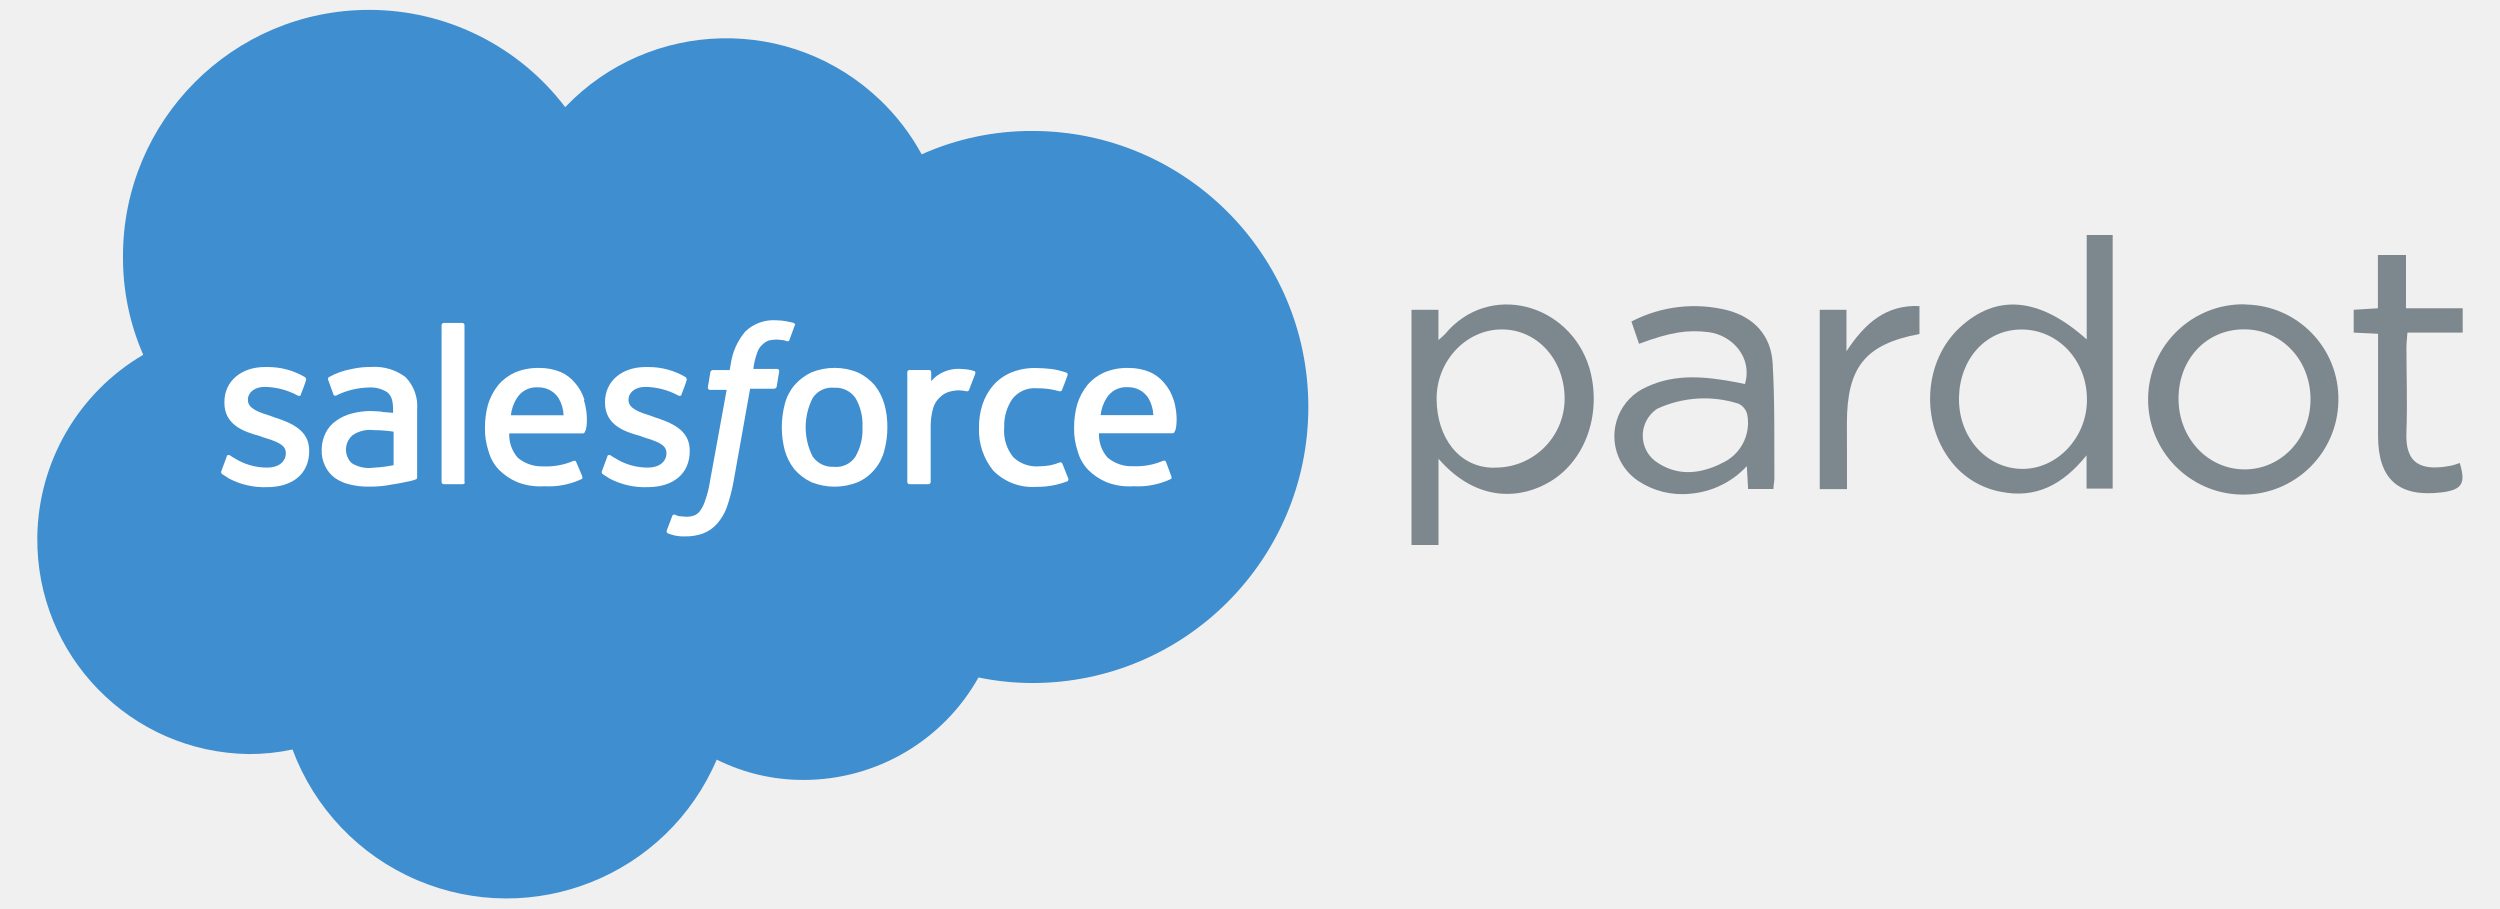
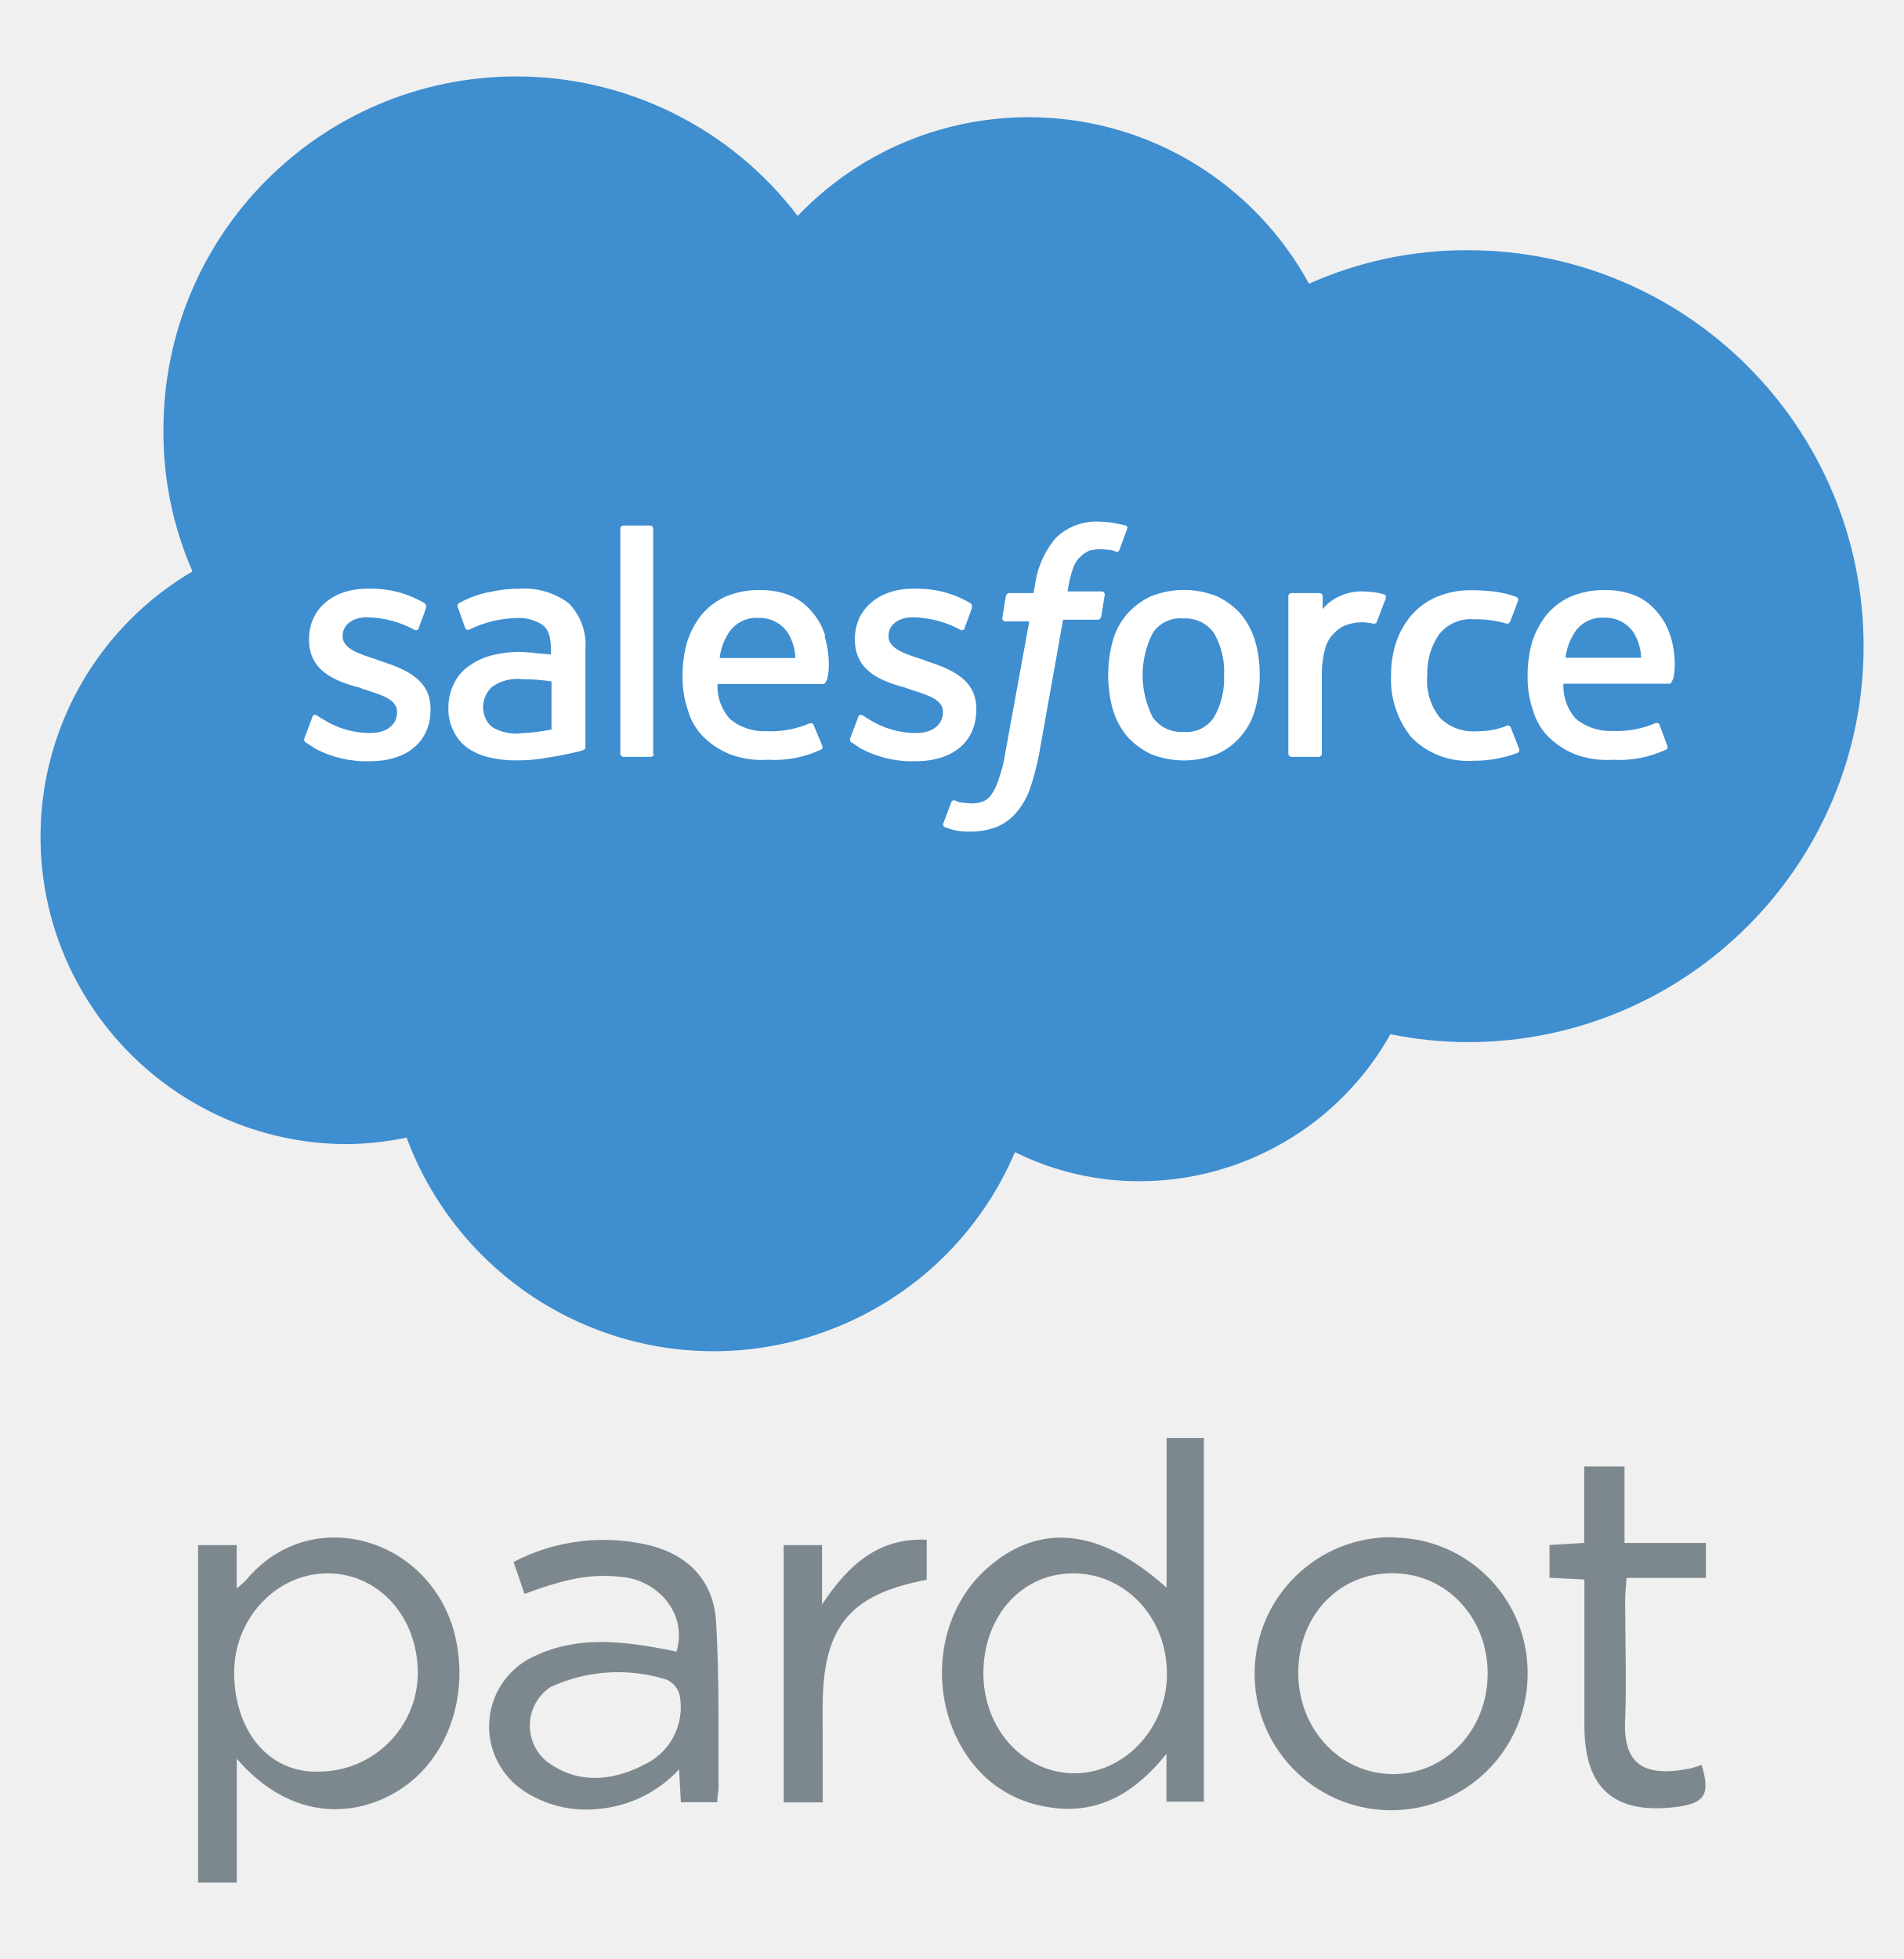
- <svg xmlns="http://www.w3.org/2000/svg" version="1.1" id="Layer_1" x="0px" y="0px" width="1500px" height="545px" viewBox="0 0 1500 545" enable-background="new 0 0 1500 545" xml:space="preserve">
+ <svg xmlns="http://www.w3.org/2000/svg" version="1.1" id="Layer_1" x="0px" y="0px" viewBox="0 0 2398.7 2467.8" style="enable-background:new 0 0 2398.7 2467.8;" xml:space="preserve">
+   <style type="text/css">
+ 	.st0{fill:#3E8ED0;}
+ 	.st1{fill:#FFFFFF;}
+ 	.st2{fill:#7D888E;}
+ </style>
  <g>
-     <path fill="#3e8ed0" d="M339.119,64.282c50.969-53.354,135.537-55.288,188.892-4.321c9.97,9.525,18.403,20.535,25.006,32.641   c20.876-9.332,43.499-14.113,66.366-14.022c91.469,0,165.618,74.15,165.618,165.619c0,91.468-74.148,165.618-165.618,165.618   c-10.849-0.021-21.669-1.14-32.291-3.335c-21.255,37.896-61.286,61.396-104.735,61.479c-18.16,0.079-36.087-4.094-52.342-12.196   c-29.69,69.612-110.189,101.974-179.799,72.287c-34.603-14.762-61.614-43.095-74.704-78.358c-8.603,1.841-17.374,2.762-26.172,2.74   c-71.03-0.919-127.868-59.239-126.95-130.27c0.579-45.048,24.688-86.512,63.553-109.298c-8.132-18.588-12.273-38.677-12.15-58.966   C73.653,72.316,139.675,6.07,221.255,5.932c46.179-0.078,89.734,21.443,117.729,58.168" />
-     <path fill="#FFFFFF" d="M132.851,282.563c-0.324,0.611-0.192,1.362,0.321,1.826c1.506,0.913,2.74,1.827,4.247,2.74   c7.029,3.688,14.904,5.469,22.837,5.164c15.53,0,25.258-8.222,25.258-21.607v-0.319c0-12.469-10.962-16.762-21.328-20.097   l-1.143-0.457c-7.629-2.419-14.295-4.567-14.295-9.728v-0.319c0-4.248,3.972-7.628,10.045-7.628   c6.915,0.09,13.703,1.863,19.78,5.161c0.632,0.449,1.506,0.306,1.962-0.319v-0.319c0.321-0.914,3.062-7.903,3.062-8.542   c0.185-0.673-0.046-1.394-0.596-1.827c-6.812-4.039-14.596-6.139-22.517-6.076h-1.507c-14.298,0-24.347,8.541-24.347,21.011v0.319   c0,13.109,10.962,17.357,21.332,20.099l1.506,0.592c7.629,2.421,14.024,4.248,14.024,9.455v0.321c0,4.888-4.25,8.543-10.962,8.543   c-7.123,0.065-14.107-1.954-20.098-5.803c-1.234-0.595-1.827-1.234-2.419-1.508c-0.632-0.45-1.509-0.306-1.966,0.319v0.319   L132.851,282.563z" />
-     <path fill="#FFFFFF" d="M361.183,282.563c-0.327,0.611-0.195,1.362,0.318,1.826c1.511,0.913,2.74,1.827,4.25,2.74   c7.03,3.688,14.904,5.469,22.834,5.164c15.53,0,25.261-8.222,25.261-21.607v-0.319c0-12.469-10.962-16.762-21.332-20.097   l-1.097-0.457c-7.628-2.419-14.295-4.567-14.295-9.728v-0.319c0-4.248,3.971-7.628,10.049-7.628   c6.911,0.09,13.699,1.863,19.776,5.161c0.633,0.449,1.506,0.306,1.962-0.319v-0.319c0.321-0.914,3.063-7.903,3.063-8.542   c0.185-0.673-0.046-1.394-0.595-1.827c-6.813-4.037-14.598-6.137-22.518-6.076h-1.506c-14.299,0-24.343,8.541-24.343,21.011v0.319   c0,13.109,10.958,17.357,21.328,20.099l1.506,0.592c7.629,2.421,14.023,4.248,14.023,9.455v0.321c0,4.888-4.246,8.543-10.962,8.543   c-7.119,0.065-14.106-1.954-20.097-5.803c-1.231-0.595-1.827-1.234-2.419-1.508c-0.633-0.45-1.511-0.306-1.967,0.319v0.319   L361.183,282.563z" />
-     <path fill="#FFFFFF" d="M530.59,242.37c-1.185-4.1-3.155-7.931-5.8-11.281c-2.8-3.197-6.219-5.792-10.048-7.628   c-8.977-3.643-19.023-3.643-27.999,0c-3.833,1.835-7.252,4.431-10.048,7.628c-2.761,3.274-4.743,7.131-5.803,11.281   c-2.422,9.175-2.422,18.824,0,27.998c1.185,4.102,3.155,7.931,5.803,11.282c2.796,3.197,6.216,5.792,10.048,7.628   c8.976,3.645,19.021,3.645,27.999,0c3.895-1.724,7.338-4.338,10.048-7.628c2.761-3.271,4.743-7.129,5.8-11.282   c1.243-4.568,1.859-9.287,1.827-14.021c0.055-4.737-0.56-9.458-1.827-14.023 M517.482,256.346   c0.312,6.177-1.164,12.314-4.246,17.677c-2.808,4.243-7.732,6.58-12.791,6.077c-5.026,0.317-9.862-1.98-12.789-6.077   c-5.683-11.083-5.683-24.225,0-35.308c2.803-4.241,7.728-6.58,12.789-6.076c5.025-0.321,9.861,1.976,12.791,6.076   c3.121,5.348,4.597,11.495,4.246,17.677" />
-     <path fill="#FFFFFF" d="M637.469,278.315c-0.155-0.652-0.804-1.055-1.459-0.913l0,0c-1.966,0.788-4.001,1.399-6.073,1.826   c-2.315,0.361-4.65,0.561-6.991,0.593c-5.522,0.318-10.929-1.667-14.935-5.479c-4.104-5.036-6.07-11.48-5.48-17.95   c-0.233-6.055,1.479-12.026,4.885-17.038c3.482-4.462,8.977-6.867,14.617-6.396c4.632-0.074,9.25,0.542,13.702,1.829   c0.663,0.122,1.31-0.271,1.509-0.915c1.231-3.06,2.145-5.48,3.334-8.813c0.178-0.643-0.187-1.312-0.825-1.509l0,0   c-2.86-0.997-5.812-1.718-8.813-2.146c-3.228-0.381-6.479-0.579-9.728-0.594c-5.008-0.089-9.983,0.845-14.617,2.74   c-4.068,1.724-7.706,4.328-10.641,7.628c-2.837,3.316-5.009,7.146-6.396,11.281c-1.502,4.521-2.227,9.262-2.147,14.023   c-0.421,9.386,2.618,18.603,8.543,25.9c6.795,6.871,16.257,10.427,25.897,9.725c6.35,0.076,12.66-1.057,18.591-3.334   c0.492-0.326,0.728-0.93,0.592-1.506L637.469,278.315z" />
-     <path fill="#FFFFFF" d="M704.157,239.949c-1.152-3.838-3.131-7.377-5.803-10.368c-2.313-2.764-5.237-4.953-8.54-6.395   c-4.061-1.646-8.407-2.47-12.789-2.421c-5.011-0.119-9.99,0.815-14.617,2.74c-3.879,1.757-7.314,4.364-10.049,7.628   c-2.731,3.437-4.792,7.356-6.074,11.556c-1.248,4.568-1.862,9.286-1.827,14.023c-0.103,4.762,0.623,9.507,2.145,14.023   c1.146,4.242,3.343,8.121,6.396,11.282c3.15,3.115,6.874,5.597,10.962,7.309c5.134,1.977,10.638,2.803,16.126,2.419   c7.653,0.457,15.294-1.002,22.242-4.247c0.592-0.321,0.915-0.593,0.318-2.147l-3.058-8.222c-0.133-0.536-0.679-0.867-1.218-0.734   c-0.003,0-0.01,0.003-0.017,0.006h-0.318c-5.759,2.479-12.008,3.617-18.271,3.333c-5.534,0.229-10.959-1.612-15.209-5.16   c-3.555-4.018-5.404-9.259-5.162-14.619h44.166c0.657,0.027,1.208-0.485,1.235-1.14c0,0,0,0,0-0.001l0,0   c0.914-0.319,2.419-9.134-0.592-18.863 M660.354,249.084c0.411-3.691,1.661-7.237,3.653-10.368   c2.672-4.256,7.455-6.71,12.468-6.395c4.992-0.2,9.722,2.227,12.472,6.395c1.87,3.145,2.922,6.709,3.058,10.368H660.354z" />
-     <path fill="#FFFFFF" d="M350.677,239.949c-1.151-3.838-3.134-7.377-5.802-10.368c-2.314-2.764-5.236-4.953-8.54-6.395   c-4.061-1.646-8.411-2.47-12.79-2.421c-5.011-0.118-9.989,0.816-14.616,2.74c-3.879,1.757-7.314,4.364-10.049,7.628   c-2.73,3.437-4.793,7.358-6.074,11.556c-1.248,4.57-1.86,9.286-1.827,14.023c-0.103,4.762,0.622,9.507,2.145,14.023   c1.142,4.242,3.339,8.124,6.395,11.282c3.151,3.115,6.875,5.597,10.962,7.309c5.134,1.977,10.638,2.803,16.123,2.419   c7.652,0.457,15.298-1.002,22.246-4.247c0.593-0.321,0.914-0.593,0.318-2.147l-3.426-8.13c-0.132-0.538-0.675-0.866-1.215-0.733   c-0.007,0-0.014,0-0.017,0.003h-0.321c-5.759,2.479-12.005,3.62-18.271,3.332c-5.535,0.233-10.956-1.607-15.209-5.159   c-3.554-4.017-5.405-9.258-5.16-14.616h44.167c0.655,0.025,1.208-0.485,1.231-1.14c0-0.001,0-0.001,0-0.001l0,0   c0.913-0.321,2.422-9.135-0.593-18.864 M306.507,249.175c0.414-3.689,1.662-7.235,3.654-10.368   c2.671-4.256,7.457-6.711,12.472-6.395c4.988-0.2,9.718,2.227,12.469,6.395c1.873,3.145,2.926,6.711,3.062,10.368H306.507z" />
-     <path fill="#FFFFFF" d="M228.907,246.938c-1.828,0-3.976-0.321-6.988-0.321c-3.703,0.052-7.384,0.56-10.962,1.507   c-3.276,0.855-6.372,2.294-9.135,4.248c-2.741,1.83-4.948,4.35-6.395,7.308c-1.585,3.113-2.417,6.557-2.422,10.049   c-0.152,3.478,0.589,6.936,2.147,10.05c1.314,2.779,3.311,5.184,5.803,6.986c2.747,1.921,5.855,3.271,9.132,3.973   c3.783,0.909,7.669,1.324,11.558,1.234c4.492,0.056,8.976-0.357,13.382-1.234c4.247-0.592,9.728-1.828,11.284-2.146   c1.042-0.221,2.065-0.525,3.058-0.913c0.652-0.158,1.056-0.808,0.914-1.463V245.75c0.615-7.207-1.937-14.328-6.987-19.503   c-5.866-4.389-13.107-6.544-20.419-6.076c-3.992-0.042-7.978,0.372-11.875,1.234c-4.81,0.845-9.443,2.495-13.7,4.888   c-0.566,0.433-0.705,1.225-0.321,1.827l3.062,8.542c0.132,0.537,0.674,0.867,1.214,0.734c0.007-0.001,0.011-0.003,0.017-0.004   h0.321c0.229-0.03,0.44-0.145,0.593-0.319c5.951-2.858,12.445-4.416,19.048-4.568c3.85-0.267,7.689,0.692,10.959,2.742   c2.423,1.827,3.654,4.567,3.654,10.643v1.827l-6.987-0.594 M211.504,278.18c-1-0.724-1.824-1.661-2.42-2.74   c-2.73-4.73-1.714-10.731,2.42-14.298c3.75-2.543,8.298-3.633,12.789-3.06c3.976,0.012,7.944,0.318,11.876,0.914v20.097   c-3.916,0.802-7.884,1.305-11.876,1.508C219.881,281.265,215.369,280.411,211.504,278.18" />
-     <path fill="#FFFFFF" d="M585.127,224.099c0.264-0.542,0.039-1.194-0.503-1.461l0,0c-2.367-0.745-4.827-1.16-7.309-1.232   c-3.854-0.391-7.746,0.239-11.28,1.827c-2.84,1.216-5.346,3.095-7.308,5.482v-5.482c-0.043-0.661-0.573-1.189-1.236-1.234h-11.875   c-0.661,0.045-1.188,0.573-1.231,1.234v66.045c0.043,0.663,0.57,1.189,1.231,1.236h11.559c0.661-0.047,1.188-0.573,1.231-1.236   v-32.885c-0.07-3.906,0.44-7.799,1.509-11.556c0.701-2.461,2.079-4.676,3.971-6.395c1.513-1.561,3.4-2.708,5.482-3.334   c1.886-0.557,3.835-0.863,5.803-0.912c1.645,0.02,3.283,0.219,4.885,0.593c0.742,0.081,1.413-0.448,1.509-1.188l0,0   c0.913-2.146,3.06-8.221,3.655-9.455" />
-     <path fill="#FFFFFF" d="M476.1,193.68l-4.248-0.914c-2.003-0.379-4.034-0.578-6.073-0.594c-6.868-0.491-13.625,1.948-18.591,6.715   c-4.827,5.701-7.892,12.684-8.814,20.097l-0.592,3.06h-10.049c-0.725,0.024-1.345,0.528-1.51,1.233l-1.506,9.135   c-0.112,0.704,0.351,1.368,1.049,1.507h10.231l-10.049,55.083c-0.546,3.737-1.465,7.408-2.74,10.964   c-0.649,2.289-1.682,4.455-3.058,6.394c-0.951,1.43-2.348,2.509-3.976,3.06c-1.668,0.516-3.419,0.715-5.159,0.596   c-0.914,0-2.421-0.318-3.655-0.318c-0.851-0.172-1.667-0.483-2.419-0.913c-0.579-0.186-1.212,0.06-1.509,0.592   c-0.318,0.914-3.058,8.223-3.334,8.814c-0.333,0.669-0.068,1.482,0.593,1.827c1.298,0.5,2.625,0.91,3.976,1.234   c2.096,0.473,4.246,0.672,6.395,0.593c3.733,0.069,7.451-0.55,10.962-1.827c3.164-1.252,5.98-3.237,8.222-5.8   c2.518-2.852,4.488-6.156,5.798-9.73c1.695-4.871,3.025-9.864,3.976-14.934l10.049-56.319h14.431   c0.725-0.022,1.344-0.527,1.51-1.233l1.506-9.135c0.112-0.703-0.351-1.369-1.049-1.507h-14.481   c0.417-3.433,1.229-6.803,2.422-10.049c0.609-1.761,1.663-3.333,3.06-4.568c1.069-1.01,2.306-1.83,3.654-2.419   c1.605-0.367,3.243-0.567,4.889-0.594c1.231,0,2.74,0.319,3.653,0.319c0.745,0.064,1.473,0.266,2.145,0.594   c1.509,0.319,1.509,0,1.827-0.594l3.337-9.135c0.318-0.594-0.596-0.913-0.914-1.232" />
-     <path fill="#FFFFFF" d="M278.965,289.277c-0.042,0.663-0.569,1.189-1.231,1.236h-11.557c-0.663-0.047-1.189-0.573-1.231-1.236   v-94.273c0.042-0.661,0.569-1.188,1.231-1.233h11.283c0.662,0.045,1.188,0.572,1.231,1.233v94.363L278.965,289.277z" />
-     <path fill="#7D888E" d="M866.897,200.577c-1.218,1.208-2.499,2.349-3.836,3.425v-18.133h-16.169v141.139h16.215v-51.753   c23.338,26.859,50.24,24.162,67.644,13.291c21.329-13.199,30.466-41.654,22.839-67.918   C941.762,181.942,893.297,168.65,866.897,200.577z M896.542,280.646c-21.33,0-34.394-18.271-34.576-41.108   c-0.185-22.837,17.539-41.704,38.778-41.886c21.236-0.181,38.044,17.768,38.044,41.793c-0.198,22.905-18.929,41.31-41.833,41.112   h-0.003h-0.457L896.542,280.646z" />
-     <path fill="#7D888E" d="M1443.592,152.984v31.973h34.029v14.616h-33.162c-0.229,3.516-0.593,6.074-0.593,9.135   c0,16.809,0.639,33.662,0,50.242c-1.006,19.779,9.136,23.981,27.403,20.326c1.549-0.423,3.074-0.927,4.568-1.506   c3.792,12.377,1.416,16.123-10.918,17.675c-25.713,3.058-38.047-7.812-38.09-33.798v-61.389l-14.615-0.685v-13.704l14.522-0.912   v-31.973H1443.592z" />
-     <path fill="#7D888E" d="M1108.199,293.479h-16.352v-107.61h16.033v24.848c11.28-17.036,23.794-27.907,43.802-27.085v16.763   c-32.43,6.076-43.527,19.823-43.527,53.44C1108.199,266.668,1108.199,279.732,1108.199,293.479z" />
-     <path fill="#7D888E" d="M1252.029,141.063v62.575c-28.499-25.533-54.263-27.406-76.095-7.173   c-21.831,20.236-23.752,56.64-5.295,80.345c7.384,9.563,18.035,16.066,29.915,18.271c20.689,4.158,36.905-3.928,51.385-21.879   v19.96h15.666V141.016h-15.576V141.063z M1212.794,281.332c-21.329-0.503-37.862-19.367-37.405-42.8   c0.457-23.431,16.397-41.106,38.047-40.832c21.651,0.273,39.05,18.863,38.732,42.614c-0.183,22.609-18.317,41.474-39.328,41.018   H1212.794z" />
-     <path fill="#7D888E" d="M1063.574,217.843c-0.959-16.489-11.098-27.406-26.902-31.653c-19.446-4.936-40.027-2.546-57.823,6.714   l4.566,13.381c19.138-7.124,29.276-8.54,41.792-6.986c14.069,1.781,26.538,15.208,21.742,31.149l-4.932-1.049   c-18.271-3.425-36.314-5.437-53.716,2.603c-16.422,6.961-24.087,25.915-17.126,42.336c2.449,5.776,6.526,10.713,11.736,14.208   c9.092,6.064,20.002,8.792,30.878,7.72c13.114-1.003,25.366-6.924,34.301-16.58l0.777,13.704h15.21c0-2.42,0.592-4.568,0.546-6.306   C1064.488,263.929,1064.944,240.68,1063.574,217.843z M1032.378,278.315c-13.381,6.441-27.038,7.398-39.599-1.916   c-8.288-6.764-9.522-18.963-2.762-27.251c1.236-1.509,2.688-2.824,4.313-3.901c15.278-7.058,32.646-8.149,48.689-3.061   c2.724,1.248,4.7,3.701,5.345,6.624c2.326,12.332-4.333,24.604-15.941,29.37L1032.378,278.315z" />
-     <path fill="#7D888E" d="M1346.897,182.581c-31.526-0.525-57.513,24.609-58.035,56.135c-0.526,31.528,24.607,57.514,56.136,58.039   c31.502,0.523,57.476-24.572,58.035-56.075v-0.366c0.585-31.224-24.252-57.011-55.478-57.595c-0.022,0-0.043-0.001-0.063-0.001   L1346.897,182.581z M1346.897,281.649c-22.243,0-39.875-18.771-39.782-42.614c0.09-23.844,17.036-41.61,39.601-41.429   c22.563,0.185,39.599,18.638,39.599,41.977c0,23.34-17.311,41.978-39.463,42.066H1346.897z" />
+     <path class="st0" d="M1004.9,272.1c153.5-160.7,408.2-166.5,568.9-13c30,28.7,55.4,61.8,75.3,98.3c62.9-28.1,131-42.5,199.9-42.2   c275.5,0,498.8,223.3,498.8,498.8c0,275.5-223.3,498.8-498.8,498.8c-32.7-0.1-65.3-3.4-97.3-10c-64,114.1-184.6,184.9-315.4,185.2   c-54.7,0.2-108.7-12.3-157.6-36.7c-89.4,209.7-331.9,307.1-541.5,217.7c-104.2-44.5-185.6-129.8-225-236   c-25.9,5.5-52.3,8.3-78.8,8.3c-213.9-2.8-385.1-178.4-382.3-392.3c1.7-135.7,74.4-260.5,191.4-329.2c-24.5-56-37-116.5-36.6-177.6   C205.4,296.2,404.2,96.7,649.9,96.3c139.1-0.2,270.3,64.6,354.6,175.2" />
+     <path class="st1" d="M383.7,929.5c-1,1.8-0.6,4.1,1,5.5c4.5,2.7,8.3,5.5,12.8,8.3c21.2,11.1,44.9,16.5,68.8,15.6   c46.8,0,76.1-24.8,76.1-65.1v-1c0-37.6-33-50.5-64.2-60.5l-3.4-1.4c-23-7.3-43.1-13.8-43.1-29.3v-1c0-12.8,12-23,30.3-23   c20.8,0.3,41.3,5.6,59.6,15.5c1.9,1.4,4.5,0.9,5.9-1v-1c1-2.8,9.2-23.8,9.2-25.7c0.6-2-0.1-4.2-1.8-5.5   c-20.5-12.2-44-18.5-67.8-18.3h-4.5c-43.1,0-73.3,25.7-73.3,63.3v1c0,39.5,33,52.3,64.2,60.5l4.5,1.8c23,7.3,42.2,12.8,42.2,28.5v1   c0,14.7-12.8,25.7-33,25.7c-21.5,0.2-42.5-5.9-60.5-17.5c-3.7-1.8-5.5-3.7-7.3-4.5c-1.9-1.4-4.5-0.9-5.9,1v1L383.7,929.5z" />
+     <path class="st1" d="M1071.3,929.5c-1,1.8-0.6,4.1,1,5.5c4.6,2.7,8.3,5.5,12.8,8.3c21.2,11.1,44.9,16.5,68.8,15.6   c46.8,0,76.1-24.8,76.1-65.1v-1c0-37.6-33-50.5-64.2-60.5l-3.3-1.4c-23-7.3-43.1-13.8-43.1-29.3v-1c0-12.8,12-23,30.3-23   c20.8,0.3,41.3,5.6,59.6,15.5c1.9,1.4,4.5,0.9,5.9-1v-1c1-2.8,9.2-23.8,9.2-25.7c0.6-2-0.1-4.2-1.8-5.5   c-20.5-12.2-44-18.5-67.8-18.3h-4.5c-43.1,0-73.3,25.7-73.3,63.3v1c0,39.5,33,52.3,64.2,60.5l4.5,1.8c23,7.3,42.2,12.8,42.2,28.5v1   c0,14.7-12.8,25.7-33,25.7c-21.4,0.2-42.5-5.9-60.5-17.5c-3.7-1.8-5.5-3.7-7.3-4.5c-1.9-1.4-4.6-0.9-5.9,1v1L1071.3,929.5z" />
+     <path class="st1" d="M1581.5,808.4c-3.6-12.3-9.5-23.9-17.5-34c-8.4-9.6-18.7-17.4-30.3-23c-27-11-57.3-11-84.3,0   c-11.5,5.5-21.8,13.3-30.3,23c-8.3,9.9-14.3,21.5-17.5,34c-7.3,27.6-7.3,56.7,0,84.3c3.6,12.4,9.5,23.9,17.5,34   c8.4,9.6,18.7,17.4,30.3,23c27,11,57.3,11,84.3,0c11.7-5.2,22.1-13.1,30.3-23c8.3-9.9,14.3-21.5,17.5-34c3.7-13.8,5.6-28,5.5-42.2   c0.2-14.3-1.7-28.5-5.5-42.2 M1542.1,850.5c0.9,18.6-3.5,37.1-12.8,53.2c-8.5,12.8-23.3,19.8-38.5,18.3c-15.1,1-29.7-6-38.5-18.3   c-17.1-33.4-17.1-73,0-106.3c8.4-12.8,23.3-19.8,38.5-18.3c15.1-1,29.7,6,38.5,18.3c9.4,16.1,13.8,34.6,12.8,53.2" />
+     <path class="st1" d="M1903.4,916.7c-0.5-2-2.4-3.2-4.4-2.7l0,0c-5.9,2.4-12,4.2-18.3,5.5c-7,1.1-14,1.7-21.1,1.8   c-16.6,1-32.9-5-45-16.5c-12.4-15.2-18.3-34.6-16.5-54.1c-0.7-18.2,4.5-36.2,14.7-51.3c10.5-13.4,27-20.7,44-19.3   c14-0.2,27.9,1.6,41.3,5.5c2,0.4,3.9-0.8,4.5-2.8c3.7-9.2,6.5-16.5,10-26.5c0.5-1.9-0.6-4-2.5-4.5l0,0c-8.6-3-17.5-5.2-26.5-6.5   c-9.7-1.1-19.5-1.7-29.3-1.8c-15.1-0.3-30.1,2.5-44,8.3c-12.3,5.2-23.2,13-32,23c-8.5,10-15.1,21.5-19.3,34   c-4.5,13.6-6.7,27.9-6.5,42.2c-1.3,28.3,7.9,56,25.7,78c20.5,20.7,49,31.4,78,29.3c19.1,0.2,38.1-3.2,56-10c1.5-1,2.2-2.8,1.8-4.5   L1903.4,916.7z" />
+     <path class="st1" d="M2104.3,801.1c-3.5-11.6-9.4-22.2-17.5-31.2c-7-8.3-15.8-14.9-25.7-19.3c-12.2-5-25.3-7.4-38.5-7.3   c-15.1-0.4-30.1,2.5-44,8.3c-11.7,5.3-22,13.1-30.3,23c-8.2,10.4-14.4,22.2-18.3,34.8c-3.8,13.8-5.6,28-5.5,42.2   c-0.3,14.3,1.9,28.6,6.5,42.2c3.5,12.8,10.1,24.5,19.3,34c9.5,9.4,20.7,16.9,33,22c15.5,6,32,8.4,48.6,7.3c23,1.4,46.1-3,67-12.8   c1.8-1,2.8-1.8,1-6.5l-9.2-24.8c-0.4-1.6-2-2.6-3.7-2.2c0,0,0,0-0.1,0h-1c-17.3,7.5-36.2,10.9-55,10c-16.7,0.7-33-4.9-45.8-15.5   c-10.7-12.1-16.3-27.9-15.5-44h133c2,0.1,3.6-1.5,3.7-3.4c0,0,0,0,0,0l0,0c2.8-1,7.3-27.5-1.8-56.8 M1972.3,828.6   c1.2-11.1,5-21.8,11-31.2c8-12.8,22.5-20.2,37.5-19.3c15-0.6,29.3,6.7,37.6,19.3c5.6,9.5,8.8,20.2,9.2,31.2H1972.3z" />
+     <path class="st1" d="M1039.7,801.1c-3.5-11.6-9.4-22.2-17.5-31.2c-7-8.3-15.8-14.9-25.7-19.3c-12.2-5-25.3-7.4-38.5-7.3   c-15.1-0.4-30.1,2.5-44,8.3c-11.7,5.3-22,13.1-30.3,23c-8.2,10.4-14.4,22.2-18.3,34.8c-3.8,13.8-5.6,28-5.5,42.2   c-0.3,14.3,1.9,28.6,6.5,42.2c3.4,12.8,10.1,24.5,19.3,34c9.5,9.4,20.7,16.9,33,22c15.5,6,32,8.4,48.6,7.3c23,1.4,46.1-3,67-12.8   c1.8-1,2.8-1.8,1-6.5l-10.3-24.5c-0.4-1.6-2-2.6-3.7-2.2c0,0,0,0-0.1,0h-1c-17.3,7.5-36.2,10.9-55,10c-16.7,0.7-33-4.8-45.8-15.5   c-10.7-12.1-16.3-27.9-15.5-44h133c2,0.1,3.6-1.5,3.7-3.4c0,0,0,0,0,0l0,0c2.7-1,7.3-27.5-1.8-56.8 M906.7,828.9   c1.2-11.1,5-21.8,11-31.2c8-12.8,22.5-20.2,37.6-19.3c15-0.6,29.3,6.7,37.6,19.3c5.6,9.5,8.8,20.2,9.2,31.2H906.7z" />
+     <path class="st1" d="M673,822.2c-5.5,0-12-1-21-1c-11.2,0.2-22.2,1.7-33,4.5c-9.9,2.6-19.2,6.9-27.5,12.8   c-8.3,5.5-14.9,13.1-19.3,22c-4.8,9.4-7.3,19.7-7.3,30.3c-0.5,10.5,1.8,20.9,6.5,30.3c4,8.4,10,15.6,17.5,21   c8.3,5.8,17.6,9.9,27.5,12c11.4,2.7,23.1,4,34.8,3.7c13.5,0.2,27-1.1,40.3-3.7c12.8-1.8,29.3-5.5,34-6.5c3.1-0.7,6.2-1.6,9.2-2.7   c2-0.5,3.2-2.4,2.8-4.4V818.6c1.9-21.7-5.8-43.2-21-58.7c-17.7-13.2-39.5-19.7-61.5-18.3c-12-0.1-24,1.1-35.8,3.7   c-14.5,2.5-28.4,7.5-41.3,14.7c-1.7,1.3-2.1,3.7-1,5.5l9.2,25.7c0.4,1.6,2,2.6,3.7,2.2c0,0,0,0,0.1,0h1c0.7-0.1,1.3-0.4,1.8-1   c17.9-8.6,37.5-13.3,57.4-13.8c11.6-0.8,23.2,2.1,33,8.3c7.3,5.5,11,13.8,11,32.1v5.5l-21-1.8 M620.5,916.2c-3-2.2-5.5-5-7.3-8.3   c-8.2-14.2-5.2-32.3,7.3-43.1c11.3-7.7,25-10.9,38.5-9.2c12,0,23.9,1,35.8,2.8V919c-11.8,2.4-23.7,3.9-35.8,4.5   C645.8,925.5,632.2,923,620.5,916.2" />
+     <path class="st1" d="M1745.8,753.4c0.8-1.6,0.1-3.6-1.5-4.4l0,0c-7.1-2.2-14.5-3.5-22-3.7c-11.6-1.2-23.3,0.7-34,5.5   c-8.6,3.7-16.1,9.3-22,16.5v-16.5c-0.1-2-1.7-3.6-3.7-3.7h-35.8c-2,0.1-3.6,1.7-3.7,3.7v198.9c0.1,2,1.7,3.6,3.7,3.7h34.8   c2-0.1,3.6-1.7,3.7-3.7v-99c-0.2-11.8,1.3-23.5,4.5-34.8c2.1-7.4,6.3-14.1,12-19.3c4.6-4.7,10.2-8.2,16.5-10   c5.7-1.7,11.5-2.6,17.5-2.7c5,0.1,9.9,0.7,14.7,1.8c2.2,0.2,4.3-1.3,4.5-3.6l0,0c2.7-6.5,9.2-24.8,11-28.5" />
+     <path class="st1" d="M1417.4,661.8l-12.8-2.8c-6-1.1-12.1-1.7-18.3-1.8c-20.7-1.5-41,5.9-56,20.2c-14.5,17.2-23.8,38.2-26.5,60.5   l-1.8,9.2h-30.3c-2.2,0.1-4.1,1.6-4.5,3.7l-4.5,27.5c-0.3,2.1,1.1,4.1,3.2,4.5h30.8l-30.3,165.9c-1.6,11.3-4.4,22.3-8.3,33   c-2,6.9-5.1,13.4-9.2,19.3c-2.9,4.3-7.1,7.6-12,9.2c-5,1.6-10.3,2.2-15.5,1.8c-2.8,0-7.3-1-11-1c-2.6-0.5-5-1.5-7.3-2.7   c-1.7-0.6-3.7,0.2-4.5,1.8c-1,2.8-9.2,24.8-10,26.5c-1,2-0.2,4.5,1.8,5.5c3.9,1.5,7.9,2.7,12,3.7c6.3,1.4,12.8,2,19.3,1.8   c11.2,0.2,22.4-1.7,33-5.5c9.5-3.8,18-9.7,24.8-17.5c7.6-8.6,13.5-18.5,17.5-29.3c5.1-14.7,9.1-29.7,12-45l30.3-169.6h43.5   c2.2-0.1,4-1.6,4.5-3.7l4.5-27.5c0.3-2.1-1.1-4.1-3.2-4.5h-43.6c1.3-10.3,3.7-20.5,7.3-30.3c1.8-5.3,5-10,9.2-13.8   c3.2-3,6.9-5.5,11-7.3c4.8-1.1,9.8-1.7,14.7-1.8c3.7,0,8.3,1,11,1c2.2,0.2,4.4,0.8,6.5,1.8c4.5,1,4.5,0,5.5-1.8l10.1-27.5   c1-1.8-1.8-2.7-2.8-3.7" />
+     <path class="st1" d="M823.7,949.7c-0.1,2-1.7,3.6-3.7,3.7h-34.8c-2-0.1-3.6-1.7-3.7-3.7V665.7c0.1-2,1.7-3.6,3.7-3.7h34   c2,0.1,3.6,1.7,3.7,3.7v284.2L823.7,949.7z" />
+   </g>
+   <g>
+     <path class="st2" d="M309.8,1990.7c-3.7,3.6-7.5,7.1-11.6,10.3v-54.6h-48.7v425.1h48.8v-155.9c70.3,80.9,151.3,72.8,203.7,40   c64.2-39.8,91.8-125.4,68.8-204.5C535.3,1934.6,389.3,1894.6,309.8,1990.7z M399.1,2231.9c-64.2,0-103.6-55-104.1-123.8   c-0.6-68.8,52.8-125.6,116.8-126.1c64-0.5,114.6,53.5,114.6,125.9c-0.6,69-57,124.4-126,123.8h0H399L399.1,2231.9z" />
+     <path class="st2" d="M2046.6,1847.4v96.3h102.5v44h-99.9c-0.7,10.6-1.8,18.3-1.8,27.5c0,50.6,1.9,101.4,0,151.3   c-3,59.6,27.5,72.2,82.5,61.2c4.7-1.3,9.3-2.8,13.8-4.5c11.4,37.3,4.3,48.6-32.9,53.2c-77.4,9.2-114.6-23.5-114.7-101.8v-184.9   l-44-2.1v-41.3l43.7-2.7v-96.3L2046.6,1847.4L2046.6,1847.4z" />
+     <path class="st2" d="M1036.5,2270.5h-49.2v-324.1h48.3v74.8c34-51.3,71.7-84,131.9-81.6v50.5c-97.7,18.3-131.1,59.7-131.1,160.9   C1036.5,2189.8,1036.5,2229.1,1036.5,2270.5z" />
+     <path class="st2" d="M1469.7,1811.5v188.5c-85.8-76.9-163.4-82.5-229.2-21.6c-65.7,60.9-71.5,170.6-15.9,242   c22.2,28.8,54.3,48.4,90.1,55c62.3,12.5,111.1-11.8,154.8-65.9v60.1h47.2v-458.2h-46.9V1811.5z M1351.6,2233.9   c-64.2-1.5-114-58.3-112.7-128.9c1.4-70.6,49.4-123.8,114.6-123c65.2,0.8,117.6,56.8,116.6,128.3c-0.6,68.1-55.2,124.9-118.4,123.5   H1351.6z" />
+     <path class="st2" d="M902.1,2042.7c-2.9-49.7-33.4-82.5-81-95.3c-58.6-14.9-120.5-7.7-174.1,20.2l13.8,40.3   c57.6-21.5,88.2-25.7,125.9-21c42.4,5.4,79.9,45.8,65.5,93.8l-14.9-3.2c-55-10.3-109.4-16.4-161.8,7.8c-49.5,21-72.5,78-51.6,127.5   c7.4,17.4,19.7,32.3,35.3,42.8c27.4,18.3,60.2,26.5,93,23.3c39.5-3,76.4-20.9,103.3-49.9l2.3,41.3h45.8c0-7.3,1.8-13.8,1.6-19   C904.9,2181.5,906.3,2111.5,902.1,2042.7z M808.2,2224.8c-40.3,19.4-81.4,22.3-119.3-5.8c-25-20.4-28.7-57.1-8.3-82.1   c3.7-4.5,8.1-8.5,13-11.7c46-21.3,98.3-24.5,146.6-9.2c8.2,3.8,14.2,11.1,16.1,19.9c7,37.1-13,74.1-48,88.5L808.2,2224.8z" />
+     <path class="st2" d="M1755.4,1936.5c-94.9-1.6-173.2,74.1-174.8,169.1c-1.6,95,74.1,173.2,169.1,174.8   c94.9,1.6,173.1-74,174.8-168.9v-1.1c1.8-94-73-171.7-167.1-173.5c-0.1,0-0.1,0-0.2,0L1755.4,1936.5z M1755.4,2234.9   c-67,0-120.1-56.5-119.8-128.3c0.3-71.8,51.3-125.3,119.3-124.8c68,0.6,119.3,56.1,119.3,126.4c0,70.3-52.1,126.4-118.9,126.7   H1755.4z" />
  </g>
</svg>
